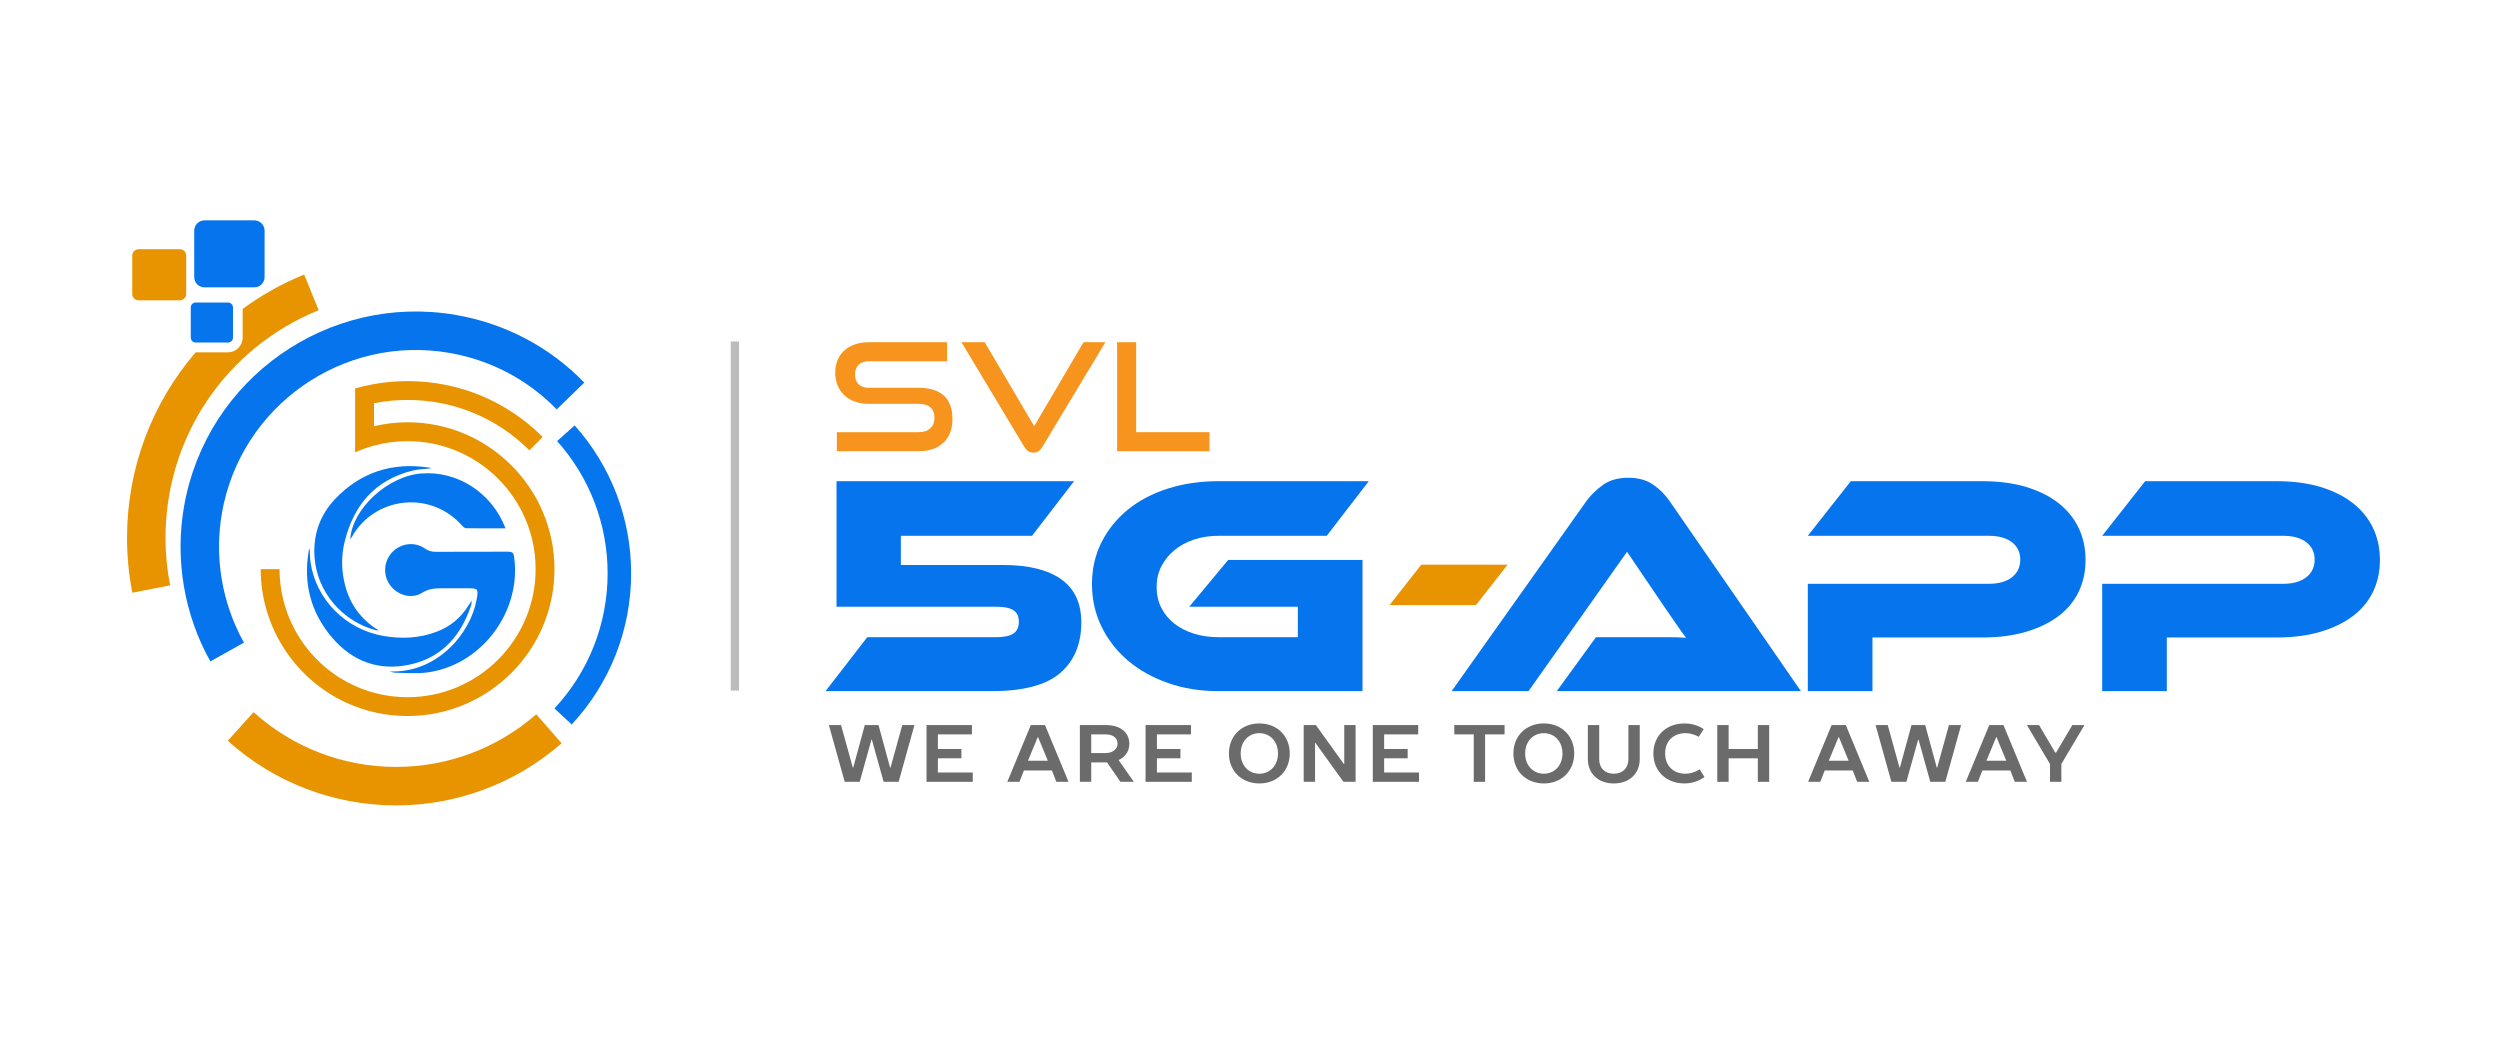
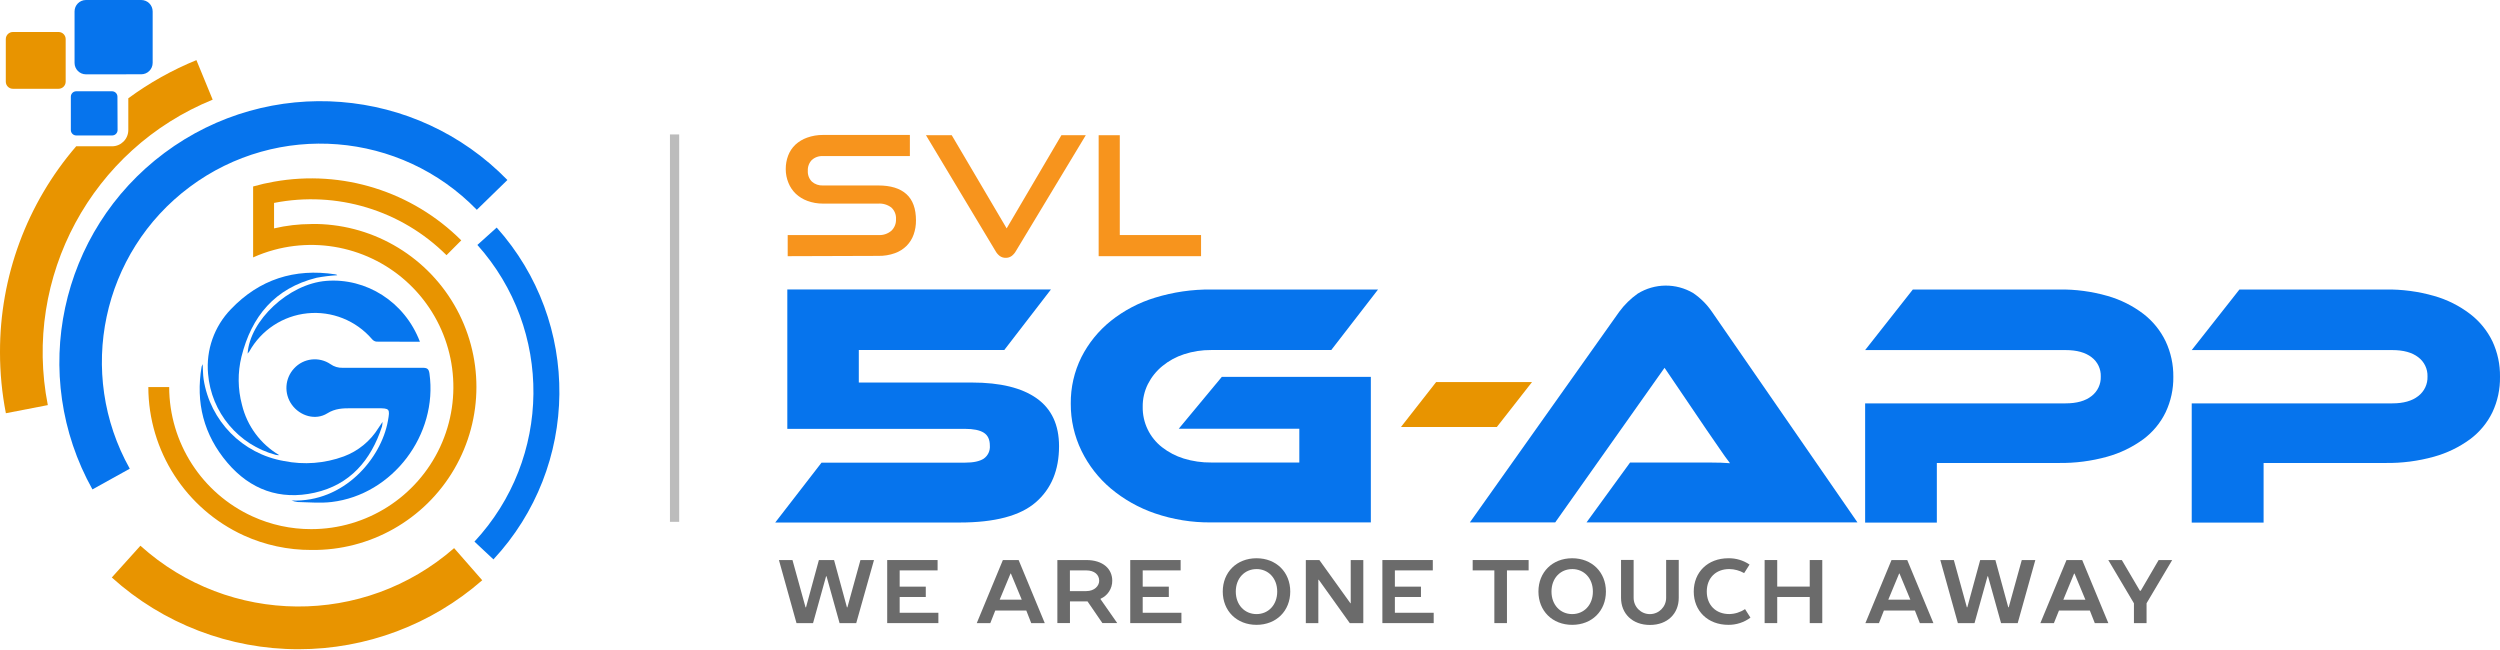
- <svg xmlns="http://www.w3.org/2000/svg" version="1.1" id="Layer_1" x="0px" y="0px" width="1024px" height="435px" viewBox="0 0 1024 435" enable-background="new 0 0 1024 435" xml:space="preserve">
-   <g>
-     <path fill="#F7941D" d="M342.78,184.818v-7.8h33.471c2.088,0,3.695-0.532,4.821-1.597c1.125-1.064,1.689-2.477,1.689-4.238   c0-1.924-0.563-3.367-1.689-4.33c-1.126-0.961-2.733-1.443-4.821-1.443h-20.513c-2.088,0-3.982-0.317-5.681-0.952   c-1.7-0.634-3.132-1.514-4.299-2.641c-1.167-1.125-2.068-2.466-2.702-4.022c-0.635-1.556-0.952-3.255-0.952-5.098   c0-1.801,0.297-3.47,0.891-5.005c0.593-1.535,1.474-2.856,2.641-3.961s2.61-1.975,4.33-2.61c1.72-0.634,3.685-0.952,5.896-0.952   h32.059v7.8h-32.059c-1.802,0-3.194,0.482-4.176,1.443c-0.983,0.962-1.474,2.303-1.474,4.022s0.501,3.051,1.505,3.992   c1.003,0.942,2.364,1.413,4.084,1.413h20.451c4.545,0,7.994,1.065,10.349,3.193c2.354,2.129,3.531,5.364,3.531,9.704   c0,1.884-0.287,3.624-0.86,5.22c-0.574,1.597-1.434,2.979-2.579,4.146c-1.147,1.167-2.59,2.079-4.33,2.733   c-1.741,0.655-3.777,0.982-6.111,0.982H342.78z" />
-     <path fill="#F7941D" d="M393.815,140.169h9.52l20.267,34.393l20.206-34.393h8.966l-25.733,42.745   c-0.451,0.778-0.982,1.393-1.597,1.842c-0.614,0.45-1.331,0.676-2.149,0.676c-0.86,0-1.597-0.226-2.211-0.676   c-0.614-0.45-1.147-1.064-1.597-1.842L393.815,140.169z" />
-     <path fill="#F7941D" d="M457.564,184.818v-44.649h7.8v36.849h30.032v7.8H457.564z" />
-   </g>
-   <g>
-     <g>
-       <path fill="#0674ED" d="M439.947,197.1l-17.223,22.364h-53.732v11.954h41.773c10.455,0,18.427,1.952,23.908,5.851    c5.486,3.901,8.231,9.79,8.231,17.676c0,8.825-2.874,15.726-8.614,20.694c-5.744,4.972-15.128,7.455-28.147,7.455h-68.007    l17.099-22.108h52.96c3.086,0,5.375-0.494,6.879-1.479c1.495-0.985,2.247-2.591,2.247-4.821c0-2.227-0.752-3.812-2.247-4.755    c-1.504-0.943-3.792-1.414-6.879-1.414h-65.557V197.1H439.947z" />
-       <path fill="#0674ED" d="M503.058,229.362h55.019v53.731h-59c-7.456,0-14.353-1.111-20.697-3.342    c-6.344-2.227-11.807-5.29-16.388-9.19c-4.586-3.899-8.185-8.526-10.801-13.884c-2.611-5.354-3.921-11.16-3.921-17.416    s1.31-11.976,3.921-17.161c2.616-5.185,6.215-9.643,10.801-13.37c4.581-3.729,10.044-6.598,16.388-8.611    c6.344-2.012,13.241-3.02,20.697-3.02h61.57l-17.223,22.364h-44.348c-3.603,0-6.944,0.515-10.025,1.543    c-3.087,1.029-5.768,2.487-8.038,4.372c-2.27,1.885-4.05,4.092-5.333,6.619s-1.929,5.335-1.929,8.42    c0,3.083,0.618,5.894,1.864,8.42c1.241,2.527,2.999,4.691,5.269,6.491c2.27,1.8,4.95,3.192,8.037,4.178    c3.082,0.984,6.469,1.479,10.155,1.479h32.521v-12.469h-44.476L503.058,229.362z" />
-       <polygon fill="#E89400" points="592.698,231.292 592.098,231.292 582.132,231.292 569.149,247.873 592.098,247.873     592.698,247.873 604.537,247.873 617.52,231.292   " />
-       <path fill="#0674ED" d="M637.645,283.094l16.069-22.108h21.592c2.575,0,5.251,0,8.038,0c2.781,0,5.204,0.085,7.261,0.256    c-1.198-1.543-2.592-3.49-4.179-5.848c-1.588-2.357-3.105-4.563-4.56-6.62l-15.428-22.753l-40.36,57.073h-31.494l55.144-77.769    c1.8-2.484,4.07-4.713,6.811-6.685c2.745-1.971,6.214-2.955,10.417-2.955c4.023,0,7.392,0.92,10.086,2.763    c2.704,1.844,4.992,4.135,6.879,6.877l53.731,77.769H637.645z" />
-       <path fill="#0674ED" d="M854.244,229.362c0,4.801-0.95,9.149-2.832,13.048c-1.883,3.901-4.651,7.221-8.286,9.962    c-3.646,2.745-8.083,4.886-13.307,6.426c-5.231,1.544-11.183,2.314-17.869,2.314h-44.988v21.981H740.48v-43.962h74.04    c4.116,0,7.309-0.898,9.579-2.698c2.269-1.8,3.404-4.198,3.404-7.2c0-2.999-1.136-5.377-3.404-7.133    c-2.271-1.756-5.463-2.637-9.579-2.637h-74.04L758.09,197.1h53.99c6.686,0,12.637,0.791,17.869,2.375    c5.222,1.588,9.638,3.793,13.236,6.621c3.604,2.828,6.344,6.215,8.227,10.154C853.294,220.193,854.244,224.565,854.244,229.362z" />
-       <path fill="#0674ED" d="M974.815,229.362c0,4.801-0.946,9.149-2.829,13.048c-1.886,3.901-4.65,7.221-8.291,9.962    c-3.644,2.745-8.078,4.886-13.305,6.426c-5.229,1.544-11.185,2.314-17.869,2.314h-44.989v21.981h-26.478v-43.962h74.041    c4.11,0,7.303-0.898,9.578-2.698c2.271-1.8,3.404-4.198,3.404-7.2c0-2.999-1.134-5.377-3.404-7.133    c-2.275-1.756-5.468-2.637-9.578-2.637h-74.041L878.66,197.1h53.99c6.685,0,12.641,0.791,17.868,2.375    c5.228,1.588,9.639,3.793,13.237,6.621c3.603,2.828,6.345,6.215,8.23,10.154C973.869,220.193,974.815,224.565,974.815,229.362z" />
+ <svg xmlns="http://www.w3.org/2000/svg" viewBox="0 0 922.79 239.64">
+   <g id="Layer_2" data-name="Layer 2">
+     <g id="Layer_1-2" data-name="Layer 1">
+       <path d="M290.75,94.56v-7.8h33.47a6.71,6.71,0,0,0,4.82-1.6,5.54,5.54,0,0,0,1.69-4.24A5.39,5.39,0,0,0,329,76.59a7.21,7.21,0,0,0-4.82-1.44H303.71a16.23,16.23,0,0,1-5.68-1,12.48,12.48,0,0,1-4.3-2.64,11.53,11.53,0,0,1-2.7-4,13.22,13.22,0,0,1-1-5.09,13.89,13.89,0,0,1,.89-5,10.83,10.83,0,0,1,2.65-4,12.59,12.59,0,0,1,4.33-2.61,17,17,0,0,1,5.89-1h32.06v7.8H303.83a5.71,5.71,0,0,0-4.17,1.44,5.34,5.34,0,0,0-1.48,4,5.22,5.22,0,0,0,1.51,4,5.72,5.72,0,0,0,4.08,1.41h20.45q6.82,0,10.35,3.19t3.53,9.71a15.21,15.21,0,0,1-.86,5.22,11.24,11.24,0,0,1-2.58,4.14,11.62,11.62,0,0,1-4.33,2.73,17.17,17.17,0,0,1-6.11,1Z" style="fill:#f7941d" />
+       <path d="M341.79,49.91h9.51L371.57,84.3l20.21-34.39h9L375,92.65a5.84,5.84,0,0,1-1.6,1.85,3.52,3.52,0,0,1-2.14.67,3.67,3.67,0,0,1-2.22-.67,6,6,0,0,1-1.59-1.85Z" style="fill:#f7941d" />
+       <path d="M405.53,94.56V49.91h7.8V86.76h30v7.8Z" style="fill:#f7941d" />
+       <path d="M387.92,106.84,370.69,129.2H317v12h41.78q15.67,0,23.9,5.85t8.23,17.67q0,13.24-8.61,20.7t-28.15,7.45h-68l17.09-22.1h53c3.09,0,5.38-.5,6.88-1.48a5.34,5.34,0,0,0,2.25-4.82q0-3.35-2.25-4.76t-6.88-1.41H290.61V106.84Z" style="fill:#0674ed" />
+       <path d="M451,139.1h55v53.73h-59a62,62,0,0,1-20.7-3.34A51.18,51.18,0,0,1,410,180.3a42.76,42.76,0,0,1-10.8-13.88A39.24,39.24,0,0,1,395.24,149a37.59,37.59,0,0,1,3.92-17.16A40.78,40.78,0,0,1,410,118.47a49.2,49.2,0,0,1,16.39-8.61,68.17,68.17,0,0,1,20.7-3h61.57L491.39,129.2H447.05a31.43,31.43,0,0,0-10,1.55,24.35,24.35,0,0,0-8,4.37,20.65,20.65,0,0,0-5.33,6.62,18.34,18.34,0,0,0-1.93,8.42,18.52,18.52,0,0,0,7.13,14.91,25.14,25.14,0,0,0,8,4.18,33.39,33.39,0,0,0,10.16,1.47h32.52V158.26H435.09Z" style="fill:#0674ed" />
+       <polygon points="540.67 141.03 540.07 141.03 530.1 141.03 517.12 157.61 540.07 157.61 540.67 157.61 552.51 157.61 565.49 141.03 540.67 141.03" style="fill:#e89400" />
+       <path d="M585.61,192.83l16.07-22.1h29.63c2.78,0,5.21.08,7.26.25-1.19-1.54-2.59-3.49-4.18-5.85s-3.1-4.56-4.56-6.62l-15.42-22.75-40.36,57.07h-31.5l55.15-77.77a29.84,29.84,0,0,1,6.81-6.68,19.77,19.77,0,0,1,20.5-.19,26.29,26.29,0,0,1,6.88,6.87l53.73,77.77Z" style="fill:#0674ed" />
+       <path d="M802.21,139.1a29.67,29.67,0,0,1-2.83,13.05,27.18,27.18,0,0,1-8.28,10,41.34,41.34,0,0,1-13.31,6.43,63.28,63.28,0,0,1-17.87,2.31h-45v22H688.45v-44h74q6.18,0,9.58-2.7a8.71,8.71,0,0,0,3.4-7.2,8.54,8.54,0,0,0-3.4-7.13q-3.41-2.64-9.58-2.64h-74l17.61-22.36h54a61.42,61.42,0,0,1,17.87,2.38,39.91,39.91,0,0,1,13.24,6.62A28.23,28.23,0,0,1,799.38,126,30.09,30.09,0,0,1,802.21,139.1Z" style="fill:#0674ed" />
+       <path d="M922.79,139.1A29.67,29.67,0,0,1,920,152.15a27.21,27.21,0,0,1-8.29,10,41.24,41.24,0,0,1-13.31,6.43,63.28,63.28,0,0,1-17.87,2.31h-45v22H809v-44h74.05q6.16,0,9.57-2.7a8.69,8.69,0,0,0,3.41-7.2,8.54,8.54,0,0,0-3.41-7.13q-3.4-2.64-9.57-2.64H809l17.61-22.36h54a61.47,61.47,0,0,1,17.87,2.38,39.66,39.66,0,0,1,13.23,6.62A28.16,28.16,0,0,1,920,126,30,30,0,0,1,922.79,139.1Z" style="fill:#0674ed" />
+       <path d="M304.92,212.7,300.11,230H294l-6.48-23.26h5l4.82,17.44h.17l4.75-17.44h5.61l4.75,17.44h.17l4.81-17.44h5L316.05,230H309.9l-4.81-17.28Z" style="fill:#6b6b6b" />
+       <path d="M327.48,206.72h18.6v3.82h-14v6h9.64v3.82h-9.64v5.82h14.29V230H327.48Z" style="fill:#6b6b6b" />
+       <path d="M385.64,230h-5l-1.82-4.65H367.37L365.54,230h-5l9.63-23.26H376ZM369,221.34h8.14l-4-9.63H373Z" style="fill:#6b6b6b" />
+       <path d="M400.92,206.72c6.31,0,9.63,3.33,9.63,7.64a7.19,7.19,0,0,1-4.32,6.65v.16l6.15,8.81H406.9l-5.48-8h-6.48v8h-4.65V206.73h10.63Zm0,3.82h-6v7.65h6c3.15,0,4.81-2,4.81-3.82C405.73,212.21,404.07,210.54,400.92,210.54Z" style="fill:#6b6b6b" />
+       <path d="M417.19,206.72h18.6v3.82h-14v6h9.64v3.82h-9.64v5.82h14.29V230H417.19Z" style="fill:#6b6b6b" />
+       <path d="M463.8,206.06c7.3,0,12.45,5.15,12.45,12.29s-5.15,12.29-12.45,12.29-12.46-5.15-12.46-12.29S456.49,206.06,463.8,206.06Zm0,4c-4.32,0-7.65,3.32-7.65,8.3s3.33,8.31,7.65,8.31,7.64-3.33,7.64-8.31S468.12,210.05,463.8,210.05Z" style="fill:#6b6b6b" />
+       <path d="M498.57,222.67V206.72h4.65V230h-5L486.78,214h-.16V230H482V206.72h5l11.46,15.95Z" style="fill:#6b6b6b" />
+       <path d="M510.26,206.72h18.61v3.82h-14v6h9.63v3.82h-9.63v5.82H529.2V230H510.26Z" style="fill:#6b6b6b" />
+       <path d="M564.24,206.72v3.82h-8V230h-4.65V210.54h-8v-3.82Z" style="fill:#6b6b6b" />
+       <path d="M580.32,206.06c7.31,0,12.45,5.15,12.45,12.29s-5.14,12.29-12.45,12.29-12.46-5.15-12.46-12.29S573,206.06,580.32,206.06Zm0,4c-4.32,0-7.64,3.32-7.64,8.3s3.32,8.31,7.64,8.31,7.64-3.33,7.64-8.31S584.64,210.05,580.32,210.05Z" style="fill:#6b6b6b" />
+       <path d="M598.35,220.68v-14H603v14a6,6,0,0,0,12,0v-14h4.65v14c0,5.81-4.15,10-10.63,10S598.35,226.49,598.35,220.68Z" style="fill:#6b6b6b" />
+       <path d="M645.79,208.39l-2,3.15a11.46,11.46,0,0,0-5.48-1.49c-5,0-8.31,3.32-8.31,8.3s3.32,8.31,8.31,8.31a10.77,10.77,0,0,0,5.81-1.83l2,3.15a13.49,13.49,0,0,1-8.14,2.66c-7.64,0-12.79-5.15-12.79-12.29s5.15-12.29,12.79-12.29A13.54,13.54,0,0,1,645.79,208.39Z" style="fill:#6b6b6b" />
+       <path d="M672.63,206.72V230H668v-9.64H656V230h-4.65V206.72H656v9.8h12v-9.8Z" style="fill:#6b6b6b" />
+       <path d="M713.65,230h-5l-1.83-4.65H695.38L693.55,230h-5l9.63-23.26H704ZM697,221.34h8.14l-4-9.63H701Z" style="fill:#6b6b6b" />
+       <path d="M733.64,212.7,728.83,230h-6.15l-6.48-23.26h5L726,224.16h.17l4.75-17.44h5.61l4.75,17.44h.17l4.82-17.44h5L744.77,230h-6.15l-4.81-17.28Z" style="fill:#6b6b6b" />
+       <path d="M778.22,230h-5l-1.83-4.65H760L758.13,230h-5l9.64-23.26h5.81Zm-16.61-8.64h8.14l-4-9.63h-.17Z" style="fill:#6b6b6b" />
+       <path d="M796.79,206.72h5l-9.46,15.95V230h-4.66v-7.31l-9.46-15.95h5l6.64,11.3h.34Z" style="fill:#6b6b6b" />
+       <rect x="247.29" y="49.62" width="3.41" height="143" style="fill:#bcbcbc" />
+       <path d="M182.13,206.48l-7-6.56a81.24,81.24,0,0,0,1.08-109.51L183.34,84a90.87,90.87,0,0,1-1.21,122.49Z" style="fill:#0676ee" />
+       <path d="M34.12,180.65A96.37,96.37,0,0,1,187.29,66.44L176,77.44A80.59,80.59,0,0,0,47.9,173Z" style="fill:#0674ed" />
+       <path d="M110.22,239.64a102.77,102.77,0,0,1-68.95-26.48l10.56-11.72a87.22,87.22,0,0,0,115.79.88L178,214.18A103,103,0,0,1,110.22,239.64Z" style="fill:#e89400" />
+       <path d="M78.5,36.79l-6-14.6A117.61,117.61,0,0,0,47.36,36.28V48a6,6,0,0,1-6,6H28.12A116.07,116.07,0,0,0,0,130.05a117.32,117.32,0,0,0,2.17,22.48l15.48-3A100.73,100.73,0,0,1,78.5,36.79Z" style="fill:#e89400" />
+       <path d="M43.4,48a2,2,0,0,1-2,2H28.15a2,2,0,0,1-2-2V35.69a2,2,0,0,1,2-2h13.2a2,2,0,0,1,2,2Z" style="fill:#0674ed" />
+       <path d="M31.73,27.44a4.22,4.22,0,0,1-4.21-4.21v-19A4.22,4.22,0,0,1,31.73,0H52.14a4.22,4.22,0,0,1,4.21,4.21v19a4.22,4.22,0,0,1-4.21,4.21Z" style="fill:#0674ed" />
+       <path d="M24.24,30.15a2.63,2.63,0,0,1-2.63,2.62H4.76a2.62,2.62,0,0,1-2.62-2.62V14.43a2.62,2.62,0,0,1,2.62-2.62H21.61a2.62,2.62,0,0,1,2.63,2.62Z" style="fill:#e89400" />
+       <path d="M107.6,184.75c19.43.78,33.09-15.55,35.58-29.35.82-4.56.69-4.71-3.89-4.71-3.24,0-6.47,0-9.71,0-3.06,0-5.88.07-8.77,1.88-4.34,2.71-10.08,1-13.09-3.19a10.58,10.58,0,0,1,.85-13.41A10.34,10.34,0,0,1,122,134.42a7.21,7.21,0,0,0,4.46,1.34c9.86,0,19.72,0,29.57,0,1.6,0,2.24.36,2.49,2.11,3.17,22.58-13.58,44.76-36.15,47.43-4.12.49-8.35.08-12.52,0A10.45,10.45,0,0,1,107.6,184.75Z" style="fill:#0676ee;fill-rule:evenodd" />
+       <path d="M74.81,134.41c.12,2.12.09,3.87.35,5.59a36.27,36.27,0,0,0,29.65,30.17,40.65,40.65,0,0,0,22.12-1.71A25.52,25.52,0,0,0,139.68,158c.37-.6.77-1.17,1.52-2.27a9.16,9.16,0,0,1-.2,1.71c-4.07,12.44-11.77,21.51-24.89,24.43-12.77,2.85-23.75-1.11-32.22-11.12-8.7-10.26-11.73-22.17-9.47-35.43A6.05,6.05,0,0,1,74.81,134.41Z" style="fill:#0676ee;fill-rule:evenodd" />
+       <path d="M124.45,101.6a60.14,60.14,0,0,0-7.61.93c-15.38,3.85-24,14.2-27.72,29.17a35.72,35.72,0,0,0,.19,17.7A29.64,29.64,0,0,0,103.07,168a5.49,5.49,0,0,1-1.28-.1A33.83,33.83,0,0,1,76.8,138a30.38,30.38,0,0,1,8.43-23.87c10.5-11,23.48-15.17,38.51-12.87a3.73,3.73,0,0,1,.63.18S124.43,101.56,124.45,101.6Z" style="fill:#0676ee;fill-rule:evenodd" />
+       <path d="M155,126.15c-5.53,0-10.82,0-16.11-.05a2.58,2.58,0,0,1-1.59-.94A27.76,27.76,0,0,0,92,129.77a4.9,4.9,0,0,1-.6.75c.79-12.2,15.11-25.72,29-26.84C135.14,102.5,149.37,111.35,155,126.15Z" style="fill:#0676ee;fill-rule:evenodd" />
+       <path d="M114.91,82.7a60.68,60.68,0,0,0-13.75,1.6V74.9a70.77,70.77,0,0,1,63.65,19.29l5.45-5.47a78.34,78.34,0,0,0-69.1-21.66,73.84,73.84,0,0,0-7.73,1.77V94.94l0,.07a51.65,51.65,0,0,1,7.7-2.76,52.45,52.45,0,1,1,13.76,103.06h0a51.86,51.86,0,0,1-21.7-4.7h0a52.57,52.57,0,0,1-30.74-47.74H54.75A60.37,60.37,0,0,0,90,197.65l1.6-3.52L90,197.65A59.79,59.79,0,0,0,114.91,203h0a60.17,60.17,0,1,0,0-120.33Z" style="fill:#e89400" />
    </g>
  </g>
-   <g>
-     <g>
-       <path fill="#6B6B6B" d="M356.952,302.964l-4.817,17.273h-6.145l-6.478-23.253h4.982l4.817,17.439h0.166l4.75-17.439h5.614    l4.75,17.439h0.166l4.817-17.439h4.983l-6.478,23.253h-6.145l-4.817-17.273H356.952z" />
-       <path fill="#6B6B6B" d="M379.505,296.984h18.602v3.82h-13.952v5.979h9.633v3.819h-9.633v5.813h14.284v3.82h-18.934V296.984z" />
-       <path fill="#6B6B6B" d="M437.668,320.237h-4.983l-1.827-4.65h-11.46l-1.827,4.65h-4.983l9.633-23.253h5.813L437.668,320.237z     M421.059,311.601h8.139l-3.986-9.634h-0.166L421.059,311.601z" />
-       <path fill="#6B6B6B" d="M452.947,296.984c6.311,0,9.633,3.322,9.633,7.641c0,4.982-4.318,6.644-4.318,6.644v0.166l6.145,8.803    h-5.481l-5.481-7.973h-6.478v7.973h-4.65v-23.253H452.947z M452.947,300.805h-5.979v7.64h5.979c3.156,0,4.816-1.992,4.816-3.819    C457.763,302.466,456.103,300.805,452.947,300.805z" />
-       <path fill="#6B6B6B" d="M469.222,296.984h18.602v3.82h-13.952v5.979h9.633v3.819h-9.633v5.813h14.284v3.82h-18.934V296.984z" />
-       <path fill="#6B6B6B" d="M515.824,296.32c7.309,0,12.457,5.148,12.457,12.291c0,7.142-5.148,12.29-12.457,12.29    c-7.308,0-12.457-5.148-12.457-12.29C503.368,301.469,508.517,296.32,515.824,296.32z M515.824,300.307    c-4.318,0-7.64,3.321-7.64,8.305c0,4.982,3.322,8.304,7.64,8.304c4.319,0,7.641-3.321,7.641-8.304    C523.465,303.628,520.144,300.307,515.824,300.307z" />
-       <path fill="#6B6B6B" d="M550.603,312.93v-15.945h4.65v23.253h-4.982l-11.46-15.944h-0.167v15.944h-4.65v-23.253h4.983    l11.46,15.945H550.603z" />
-       <path fill="#6B6B6B" d="M562.293,296.984h18.603v3.82h-13.952v5.979h9.634v3.819h-9.634v5.813h14.284v3.82h-18.935V296.984z" />
-       <path fill="#6B6B6B" d="M616.271,296.984v3.82h-7.973v19.433h-4.65v-19.433h-7.973v-3.82H616.271z" />
-       <path fill="#6B6B6B" d="M632.348,296.32c7.308,0,12.456,5.148,12.456,12.291c0,7.142-5.148,12.29-12.456,12.29    c-7.309,0-12.457-5.148-12.457-12.29C619.891,301.469,625.039,296.32,632.348,296.32z M632.348,300.307    c-4.319,0-7.641,3.321-7.641,8.305c0,4.982,3.321,8.304,7.641,8.304c4.318,0,7.64-3.321,7.64-8.304    C639.987,303.628,636.666,300.307,632.348,300.307z" />
-       <path fill="#6B6B6B" d="M650.382,310.937v-13.952h4.65v13.952c0,3.653,2.325,5.979,5.979,5.979s5.979-2.325,5.979-5.979v-13.952    h4.65v13.952c0,5.813-4.152,9.965-10.63,9.965S650.382,316.749,650.382,310.937z" />
-       <path fill="#6B6B6B" d="M697.816,298.646l-1.993,3.155c0,0-2.392-1.494-5.48-1.494c-4.983,0-8.305,3.321-8.305,8.305    c0,4.982,3.321,8.304,8.305,8.304c3.321,0,5.813-1.826,5.813-1.826l1.992,3.155c0,0-3.155,2.657-8.138,2.657    c-7.641,0-12.789-5.148-12.789-12.29c0-7.143,5.148-12.291,12.789-12.291C694.827,296.32,697.816,298.646,697.816,298.646z" />
-       <path fill="#6B6B6B" d="M724.655,296.984v23.253h-4.65v-9.634h-11.959v9.634h-4.65v-23.253h4.65v9.8h11.959v-9.8H724.655z" />
-       <path fill="#6B6B6B" d="M765.677,320.237h-4.982l-1.827-4.65h-11.461l-1.827,4.65h-4.982l9.634-23.253h5.813L765.677,320.237z     M749.067,311.601h8.139l-3.986-9.634h-0.166L749.067,311.601z" />
-       <path fill="#6B6B6B" d="M785.673,302.964l-4.816,17.273h-6.146l-6.478-23.253h4.983l4.816,17.439h0.166l4.75-17.439h5.614    l4.75,17.439h0.166l4.816-17.439h4.983l-6.478,23.253h-6.146l-4.816-17.273H785.673z" />
-       <path fill="#6B6B6B" d="M830.25,320.237h-4.982l-1.827-4.65h-11.461l-1.827,4.65h-4.982l9.634-23.253h5.813L830.25,320.237z     M813.641,311.601h8.139l-3.986-9.634h-0.166L813.641,311.601z" />
-       <path fill="#6B6B6B" d="M848.817,296.984h4.982l-9.467,15.945v7.308h-4.651v-7.308l-9.467-15.945h4.982l6.644,11.294h0.333    L848.817,296.984z" />
-     </g>
-   </g>
-   <rect x="299.316" y="139.877" fill="#BCBCBC" width="3.414" height="142.996" />
-   <g>
-     <path fill="#0676EE" d="M234.166,296.744l-7.059-6.565c14.04-15.075,21.772-34.732,21.772-55.346   c0-20.024-7.34-39.259-20.688-54.159l7.179-6.427c14.921,16.668,23.143,38.187,23.143,60.585   C258.513,257.895,249.862,279.876,234.166,296.744z" />
-   </g>
-   <g>
-     <path fill="#0674ED" d="M86.153,270.912c-10.731-19.219-14.57-41.769-10.768-63.498c9.122-52.348,59.134-87.514,111.472-78.388   c20.125,3.508,38.271,13.078,52.467,27.677l-11.29,10.993c-11.88-12.204-27.055-20.202-43.885-23.138   c-43.775-7.636-85.599,21.781-93.239,65.561c-3.169,18.181,0.032,37.034,9.015,53.104L86.153,270.912z" />
-   </g>
-   <g>
-     <path fill="#E89400" d="M162.248,329.896c-25.533,0-50.022-9.402-68.948-26.479l10.557-11.718   c16.032,14.467,36.767,22.431,58.391,22.431c21.149,0,41.514-7.656,57.404-21.555l10.385,11.869   C211.277,320.854,187.193,329.896,162.248,329.896z" />
-   </g>
-   <g>
-     <path fill="#E89400" d="M130.528,127.054l-5.947-14.6c-9.099,3.702-17.532,8.462-25.191,14.082v11.755   c0,3.32-2.699,6.016-6.016,6.016H80.151c-17.814,20.661-28.121,47.377-28.121,76.007c0,7.56,0.734,15.118,2.173,22.471   l15.479-3.021c-1.255-6.365-1.887-12.9-1.887-19.449C67.795,179.166,92.423,142.556,130.528,127.054z" />
-   </g>
-   <path fill="#0674ED" d="M95.431,138.267c0,1.13-0.917,2.042-2.053,2.042H80.183c-1.13,0-2.048-0.912-2.048-2.042v-12.314  c0-1.128,0.918-2.042,2.048-2.042h13.195c1.135,0,2.053,0.914,2.053,2.042V138.267z" />
-   <path fill="#0674ED" d="M83.764,117.702c-2.326,0-4.212-1.889-4.212-4.21v-19.02c0-2.323,1.887-4.212,4.212-4.212h20.401  c2.316,0,4.212,1.889,4.212,4.212v19.02c0,2.321-1.896,4.21-4.212,4.21H83.764z" />
-   <path fill="#E89400" d="M76.266,120.408c0,1.439-1.177,2.618-2.621,2.618H56.787c-1.449,0-2.621-1.179-2.621-2.618v-15.722  c0-1.443,1.172-2.613,2.621-2.613h16.858c1.444,0,2.621,1.17,2.621,2.613V120.408z" />
-   <path fill-rule="evenodd" clip-rule="evenodd" fill="#0676EE" d="M159.631,275.013c19.433,0.777,33.085-15.551,35.577-29.352  c0.821-4.557,0.692-4.706-3.885-4.706c-3.239,0-6.474,0.021-9.712-0.002c-3.059-0.02-5.878,0.068-8.766,1.877  c-4.342,2.707-10.085,0.972-13.099-3.189c-2.953-4.07-2.593-9.708,0.858-13.408c3.488-3.754,9.213-4.505,13.458-1.55  c1.425,0.985,2.781,1.345,4.457,1.333c9.864-0.049,19.719,0.007,29.574-0.049c1.601-0.011,2.242,0.365,2.486,2.118  c3.17,22.577-13.583,44.753-36.148,47.424c-4.12,0.489-8.346,0.084-12.517,0.028C161.149,275.526,160.388,275.2,159.631,275.013z" />
-   <path fill-rule="evenodd" clip-rule="evenodd" fill="#0676EE" d="M126.837,224.666c0.12,2.12,0.093,3.878,0.351,5.597  c2.187,15.206,14.28,27.442,29.648,30.171c7.534,1.336,14.93,1.043,22.127-1.716c5.412-2.069,9.652-5.56,12.748-10.44  c0.374-0.593,0.775-1.164,1.518-2.269c-0.102,1.011-0.083,1.384-0.194,1.709c-4.074,12.443-11.774,21.508-24.896,24.429  c-12.766,2.853-23.747-1.106-32.222-11.117c-8.697-10.264-11.724-22.172-9.463-35.426  C126.481,225.406,126.602,225.229,126.837,224.666z" />
-   <path fill-rule="evenodd" clip-rule="evenodd" fill="#0676EE" d="M176.48,191.86c-2.533,0.297-5.148,0.309-7.608,0.925  c-15.377,3.859-24.056,14.206-27.719,29.178c-1.439,5.872-1.343,11.822,0.185,17.702c2.063,8.01,6.611,14.159,13.767,18.55  c-0.429-0.025-0.876,0.012-1.287-0.102c-13.703-3.68-23.95-15.708-24.983-29.847c-0.66-9.062,2.141-17.265,8.425-23.866  c10.501-11.036,23.475-15.172,38.515-12.87c0.208,0.034,0.411,0.106,0.623,0.176C176.439,191.724,176.462,191.823,176.48,191.86z" />
-   <path fill-rule="evenodd" clip-rule="evenodd" fill="#0676EE" d="M207.065,216.41c-5.527,0-10.814,0.025-16.102-0.047  c-0.544-0.009-1.208-0.489-1.591-0.943c-12.854-14.774-36.047-12.076-45.298,4.606c-0.138,0.252-0.35,0.451-0.604,0.755  c0.793-12.201,15.11-25.722,29.039-26.845C187.166,192.758,201.404,201.613,207.065,216.41z" />
-   <path fill="#E89400" d="M166.944,172.965c-4.688,0-9.278,0.551-13.754,1.596v-9.4c4.503-0.888,9.112-1.338,13.754-1.338  c18.833,0,36.559,7.324,49.897,20.624l5.449-5.47c-14.792-14.75-34.451-22.877-55.346-22.877c-4.637,0-9.232,0.415-13.754,1.216  c-2.602,0.458-5.181,1.045-7.732,1.771v8.067v9.772v8.275l0.028,0.066c2.51-1.125,5.08-2.042,7.705-2.757  c4.452-1.208,9.052-1.815,13.754-1.815c28.918,0,52.444,23.519,52.444,52.432c0,28.917-23.525,52.442-52.444,52.442h-0.005  c-7.566,0-14.875-1.579-21.703-4.694l0,0c-18.667-8.491-30.732-27.241-30.732-47.748h-7.724c0,23.523,13.846,45.028,35.253,54.779  l1.601-3.513l-1.601,3.513c7.848,3.571,16.231,5.38,24.905,5.38h0.005c33.182,0,60.163-26.979,60.163-60.159  C227.107,199.955,200.126,172.965,166.944,172.965z" />
</svg>
